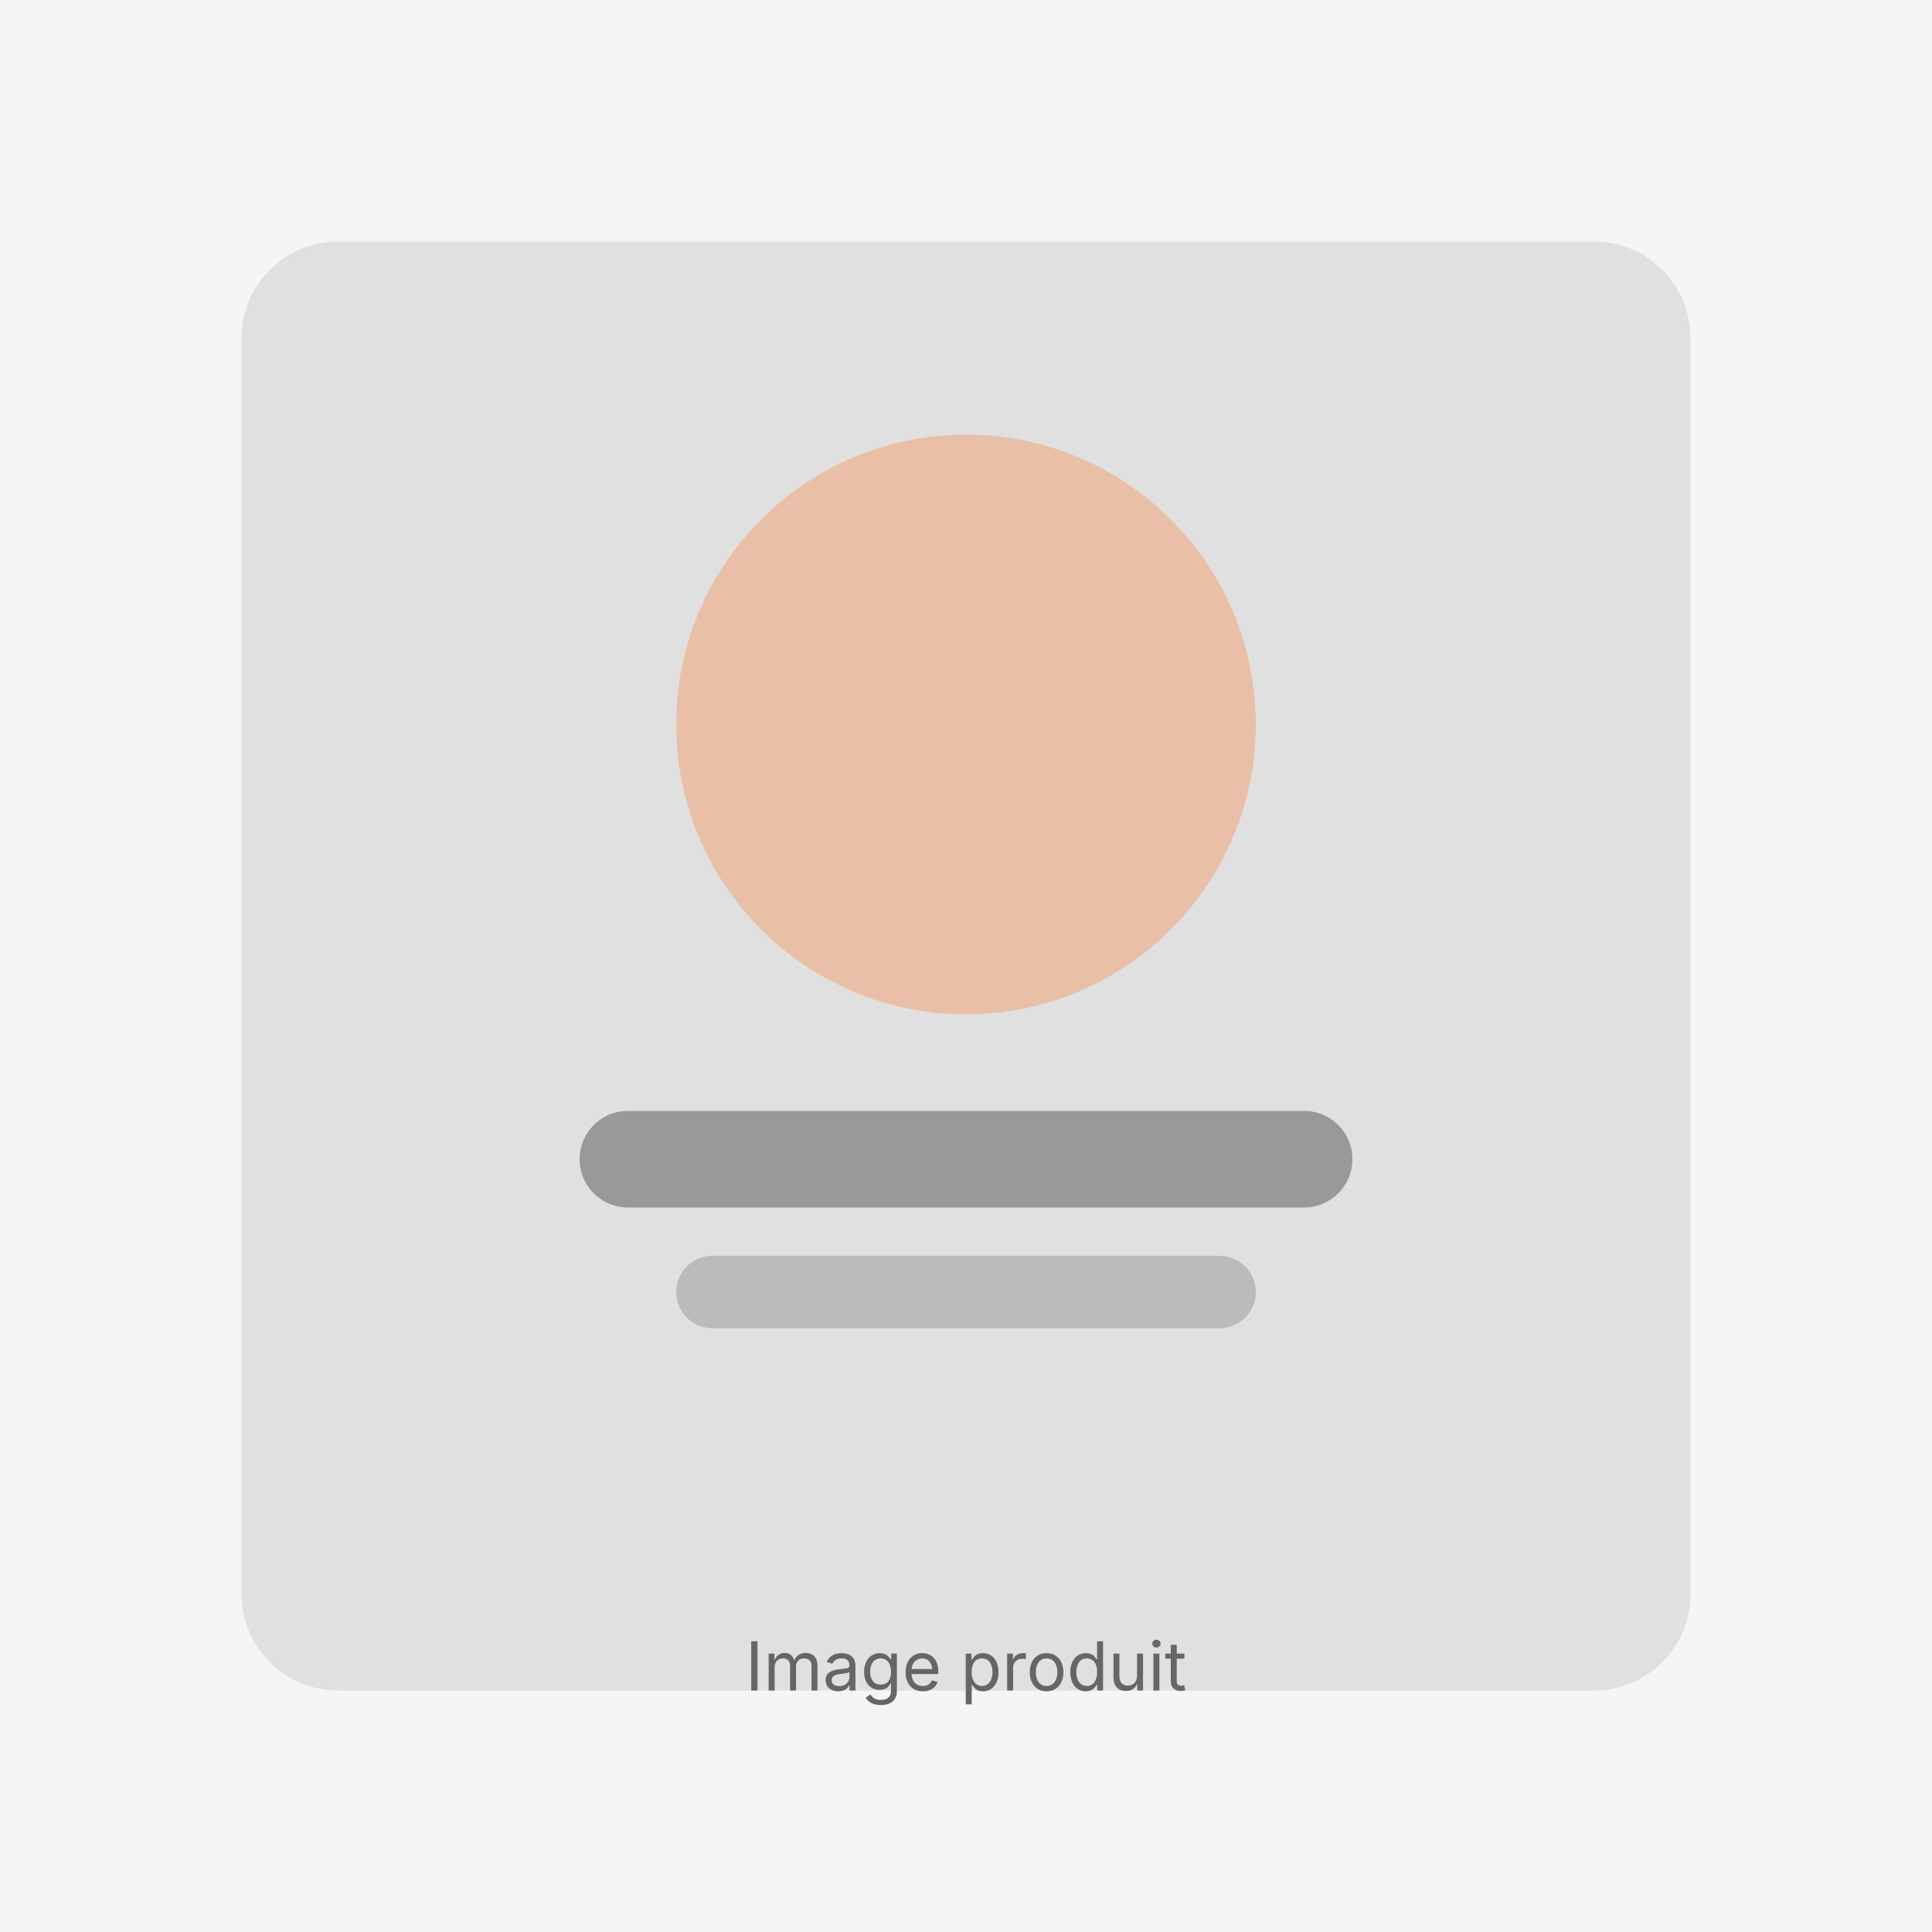
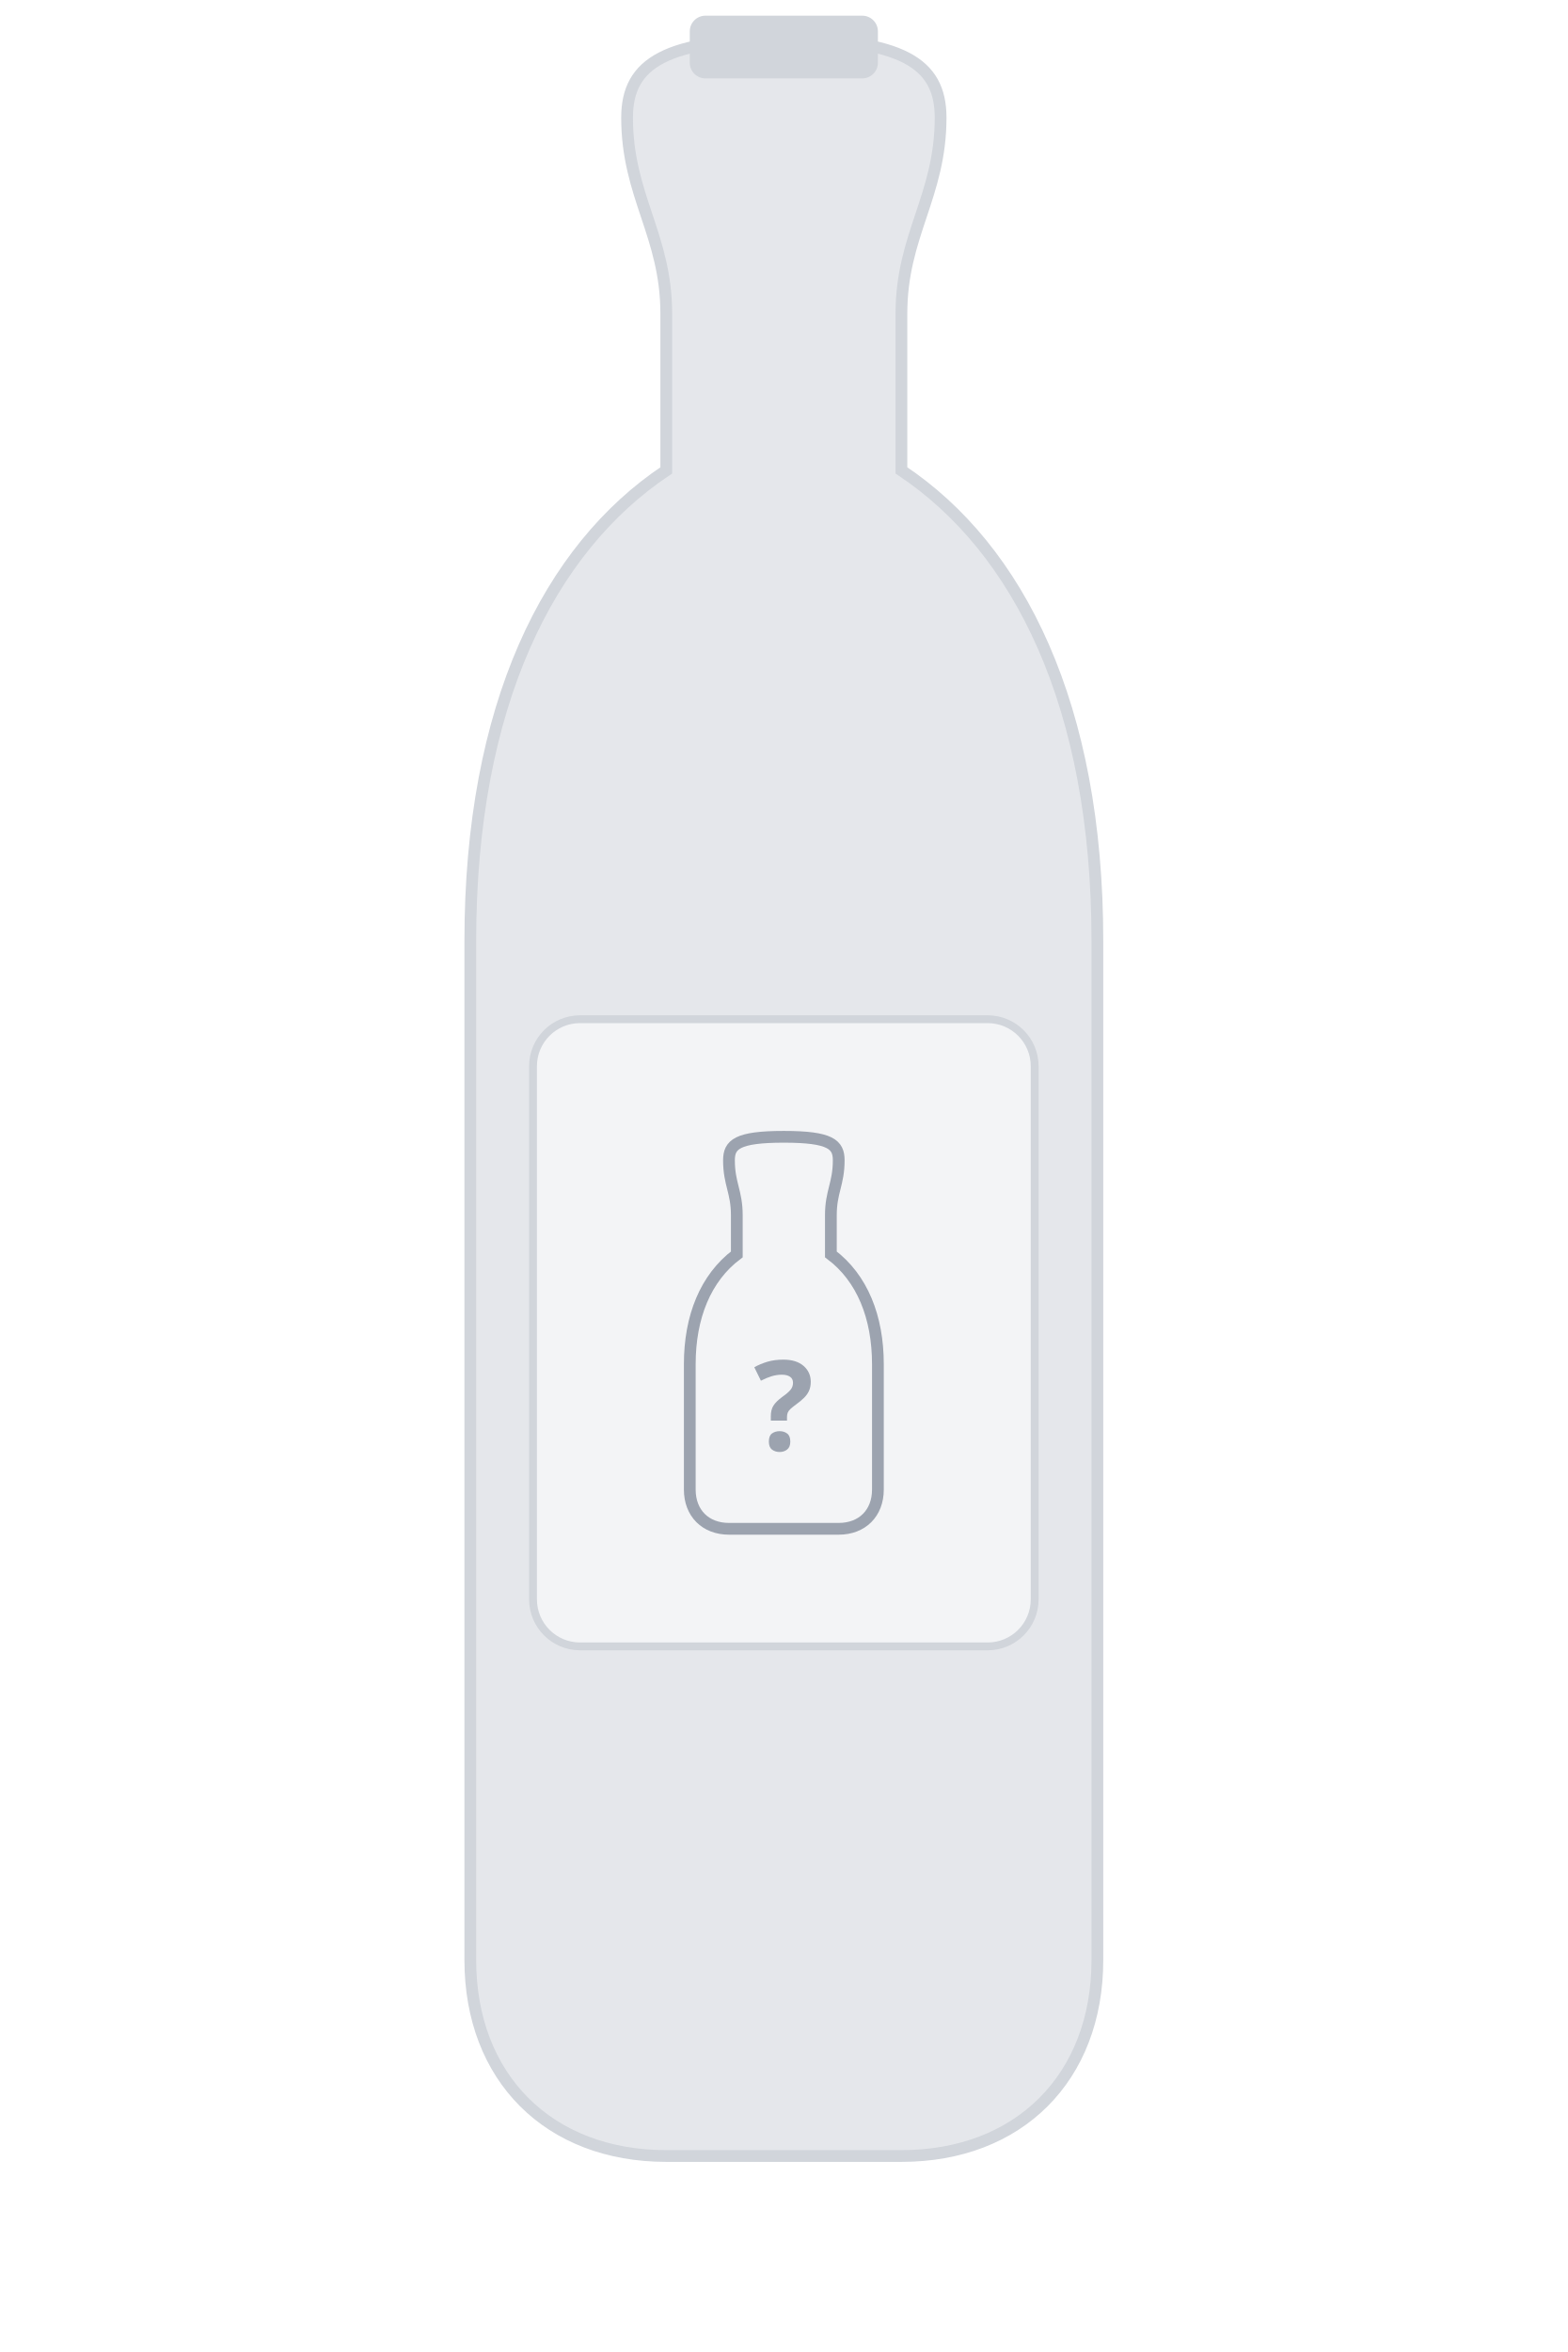
- <svg xmlns="http://www.w3.org/2000/svg" viewBox="0 0 400 400" width="400" height="400">
-   <rect width="400" height="400" fill="#f5f5f5" />
-   <rect x="50" y="50" width="300" height="300" rx="20" fill="#e0e0e0" />
-   <circle cx="200" cy="150" r="60" fill="#ff7323" opacity="0.3" />
-   <rect x="120" y="230" width="160" height="20" rx="10" fill="#999" />
-   <rect x="140" y="260" width="120" height="15" rx="7.5" fill="#bbb" />
-   <text x="200" y="350" text-anchor="middle" font-family="system-ui, -apple-system, sans-serif" font-size="14" fill="#666">Image produit</text>
+ <svg xmlns="http://www.w3.org/2000/svg" viewBox="0 0 200 300" fill="none">
+   <path d="M85 40 C85 30, 80 25, 80 15 C80 8, 85 5, 100 5 C115 5, 120 8, 120 15 C120 25, 115 30, 115 40 L115 60 C130 70, 140 90, 140 120 L140 250 C140 265, 130 275, 115 275 L85 275 C70 275, 60 265, 60 250 L60 120 C60 90, 70 70, 85 60 Z" fill="#E5E7EB" stroke="#D1D5DB" stroke-width="1.5" />
+   <rect x="88" y="2" width="24" height="8" rx="2" fill="#D1D5DB" />
+   <rect x="68" y="130" width="64" height="80" rx="6" fill="#F3F4F6" stroke="#D1D5DB" stroke-width="1" />
+   <path d="M94 155 C94 152, 93 151, 93 148 C93 146, 94 145, 100 145 C106 145, 107 146, 107 148 C107 151, 106 152, 106 155 L106 160 C110 163, 112 168, 112 174 L112 190 C112 193, 110 195, 107 195 L93 195 C90 195, 88 193, 88 190 L88 174 C88 168, 90 163, 94 160 Z" fill="none" stroke="#9CA3AF" stroke-width="1.5" stroke-linecap="round" />
+   <text x="100" y="185" text-anchor="middle" font-family="system-ui, sans-serif" font-size="16" font-weight="600" fill="#9CA3AF">?</text>
</svg>
